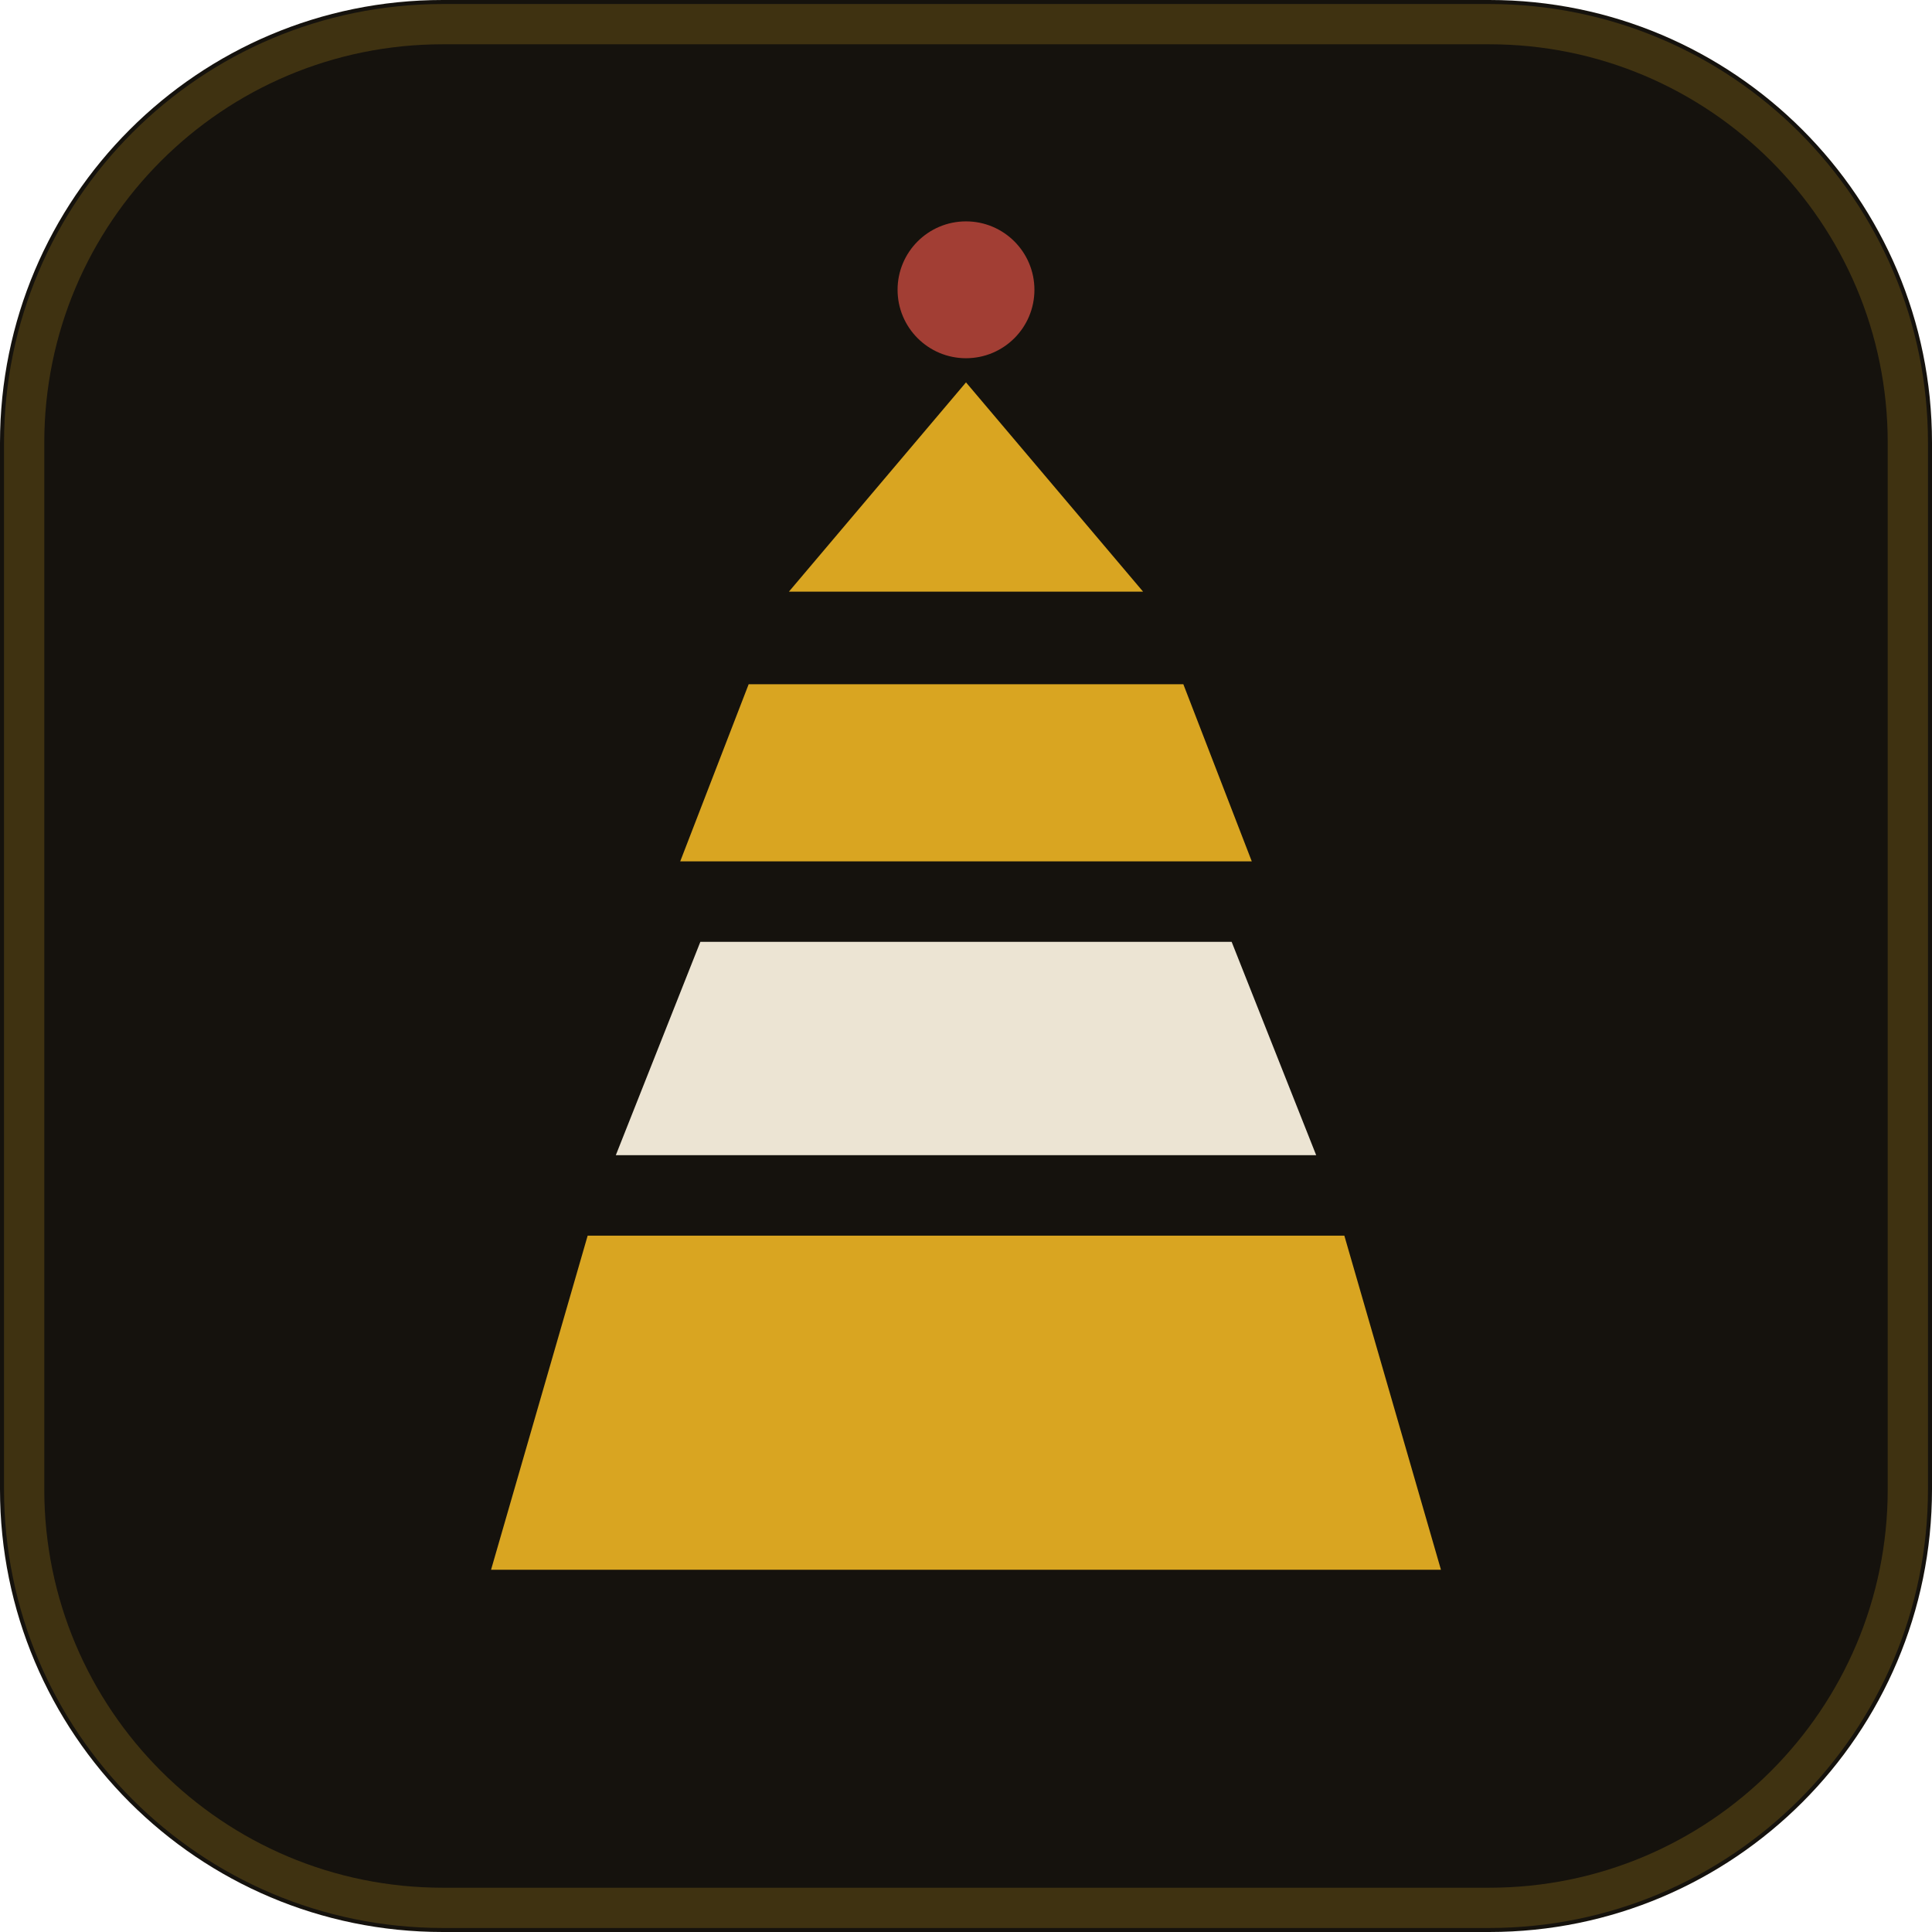
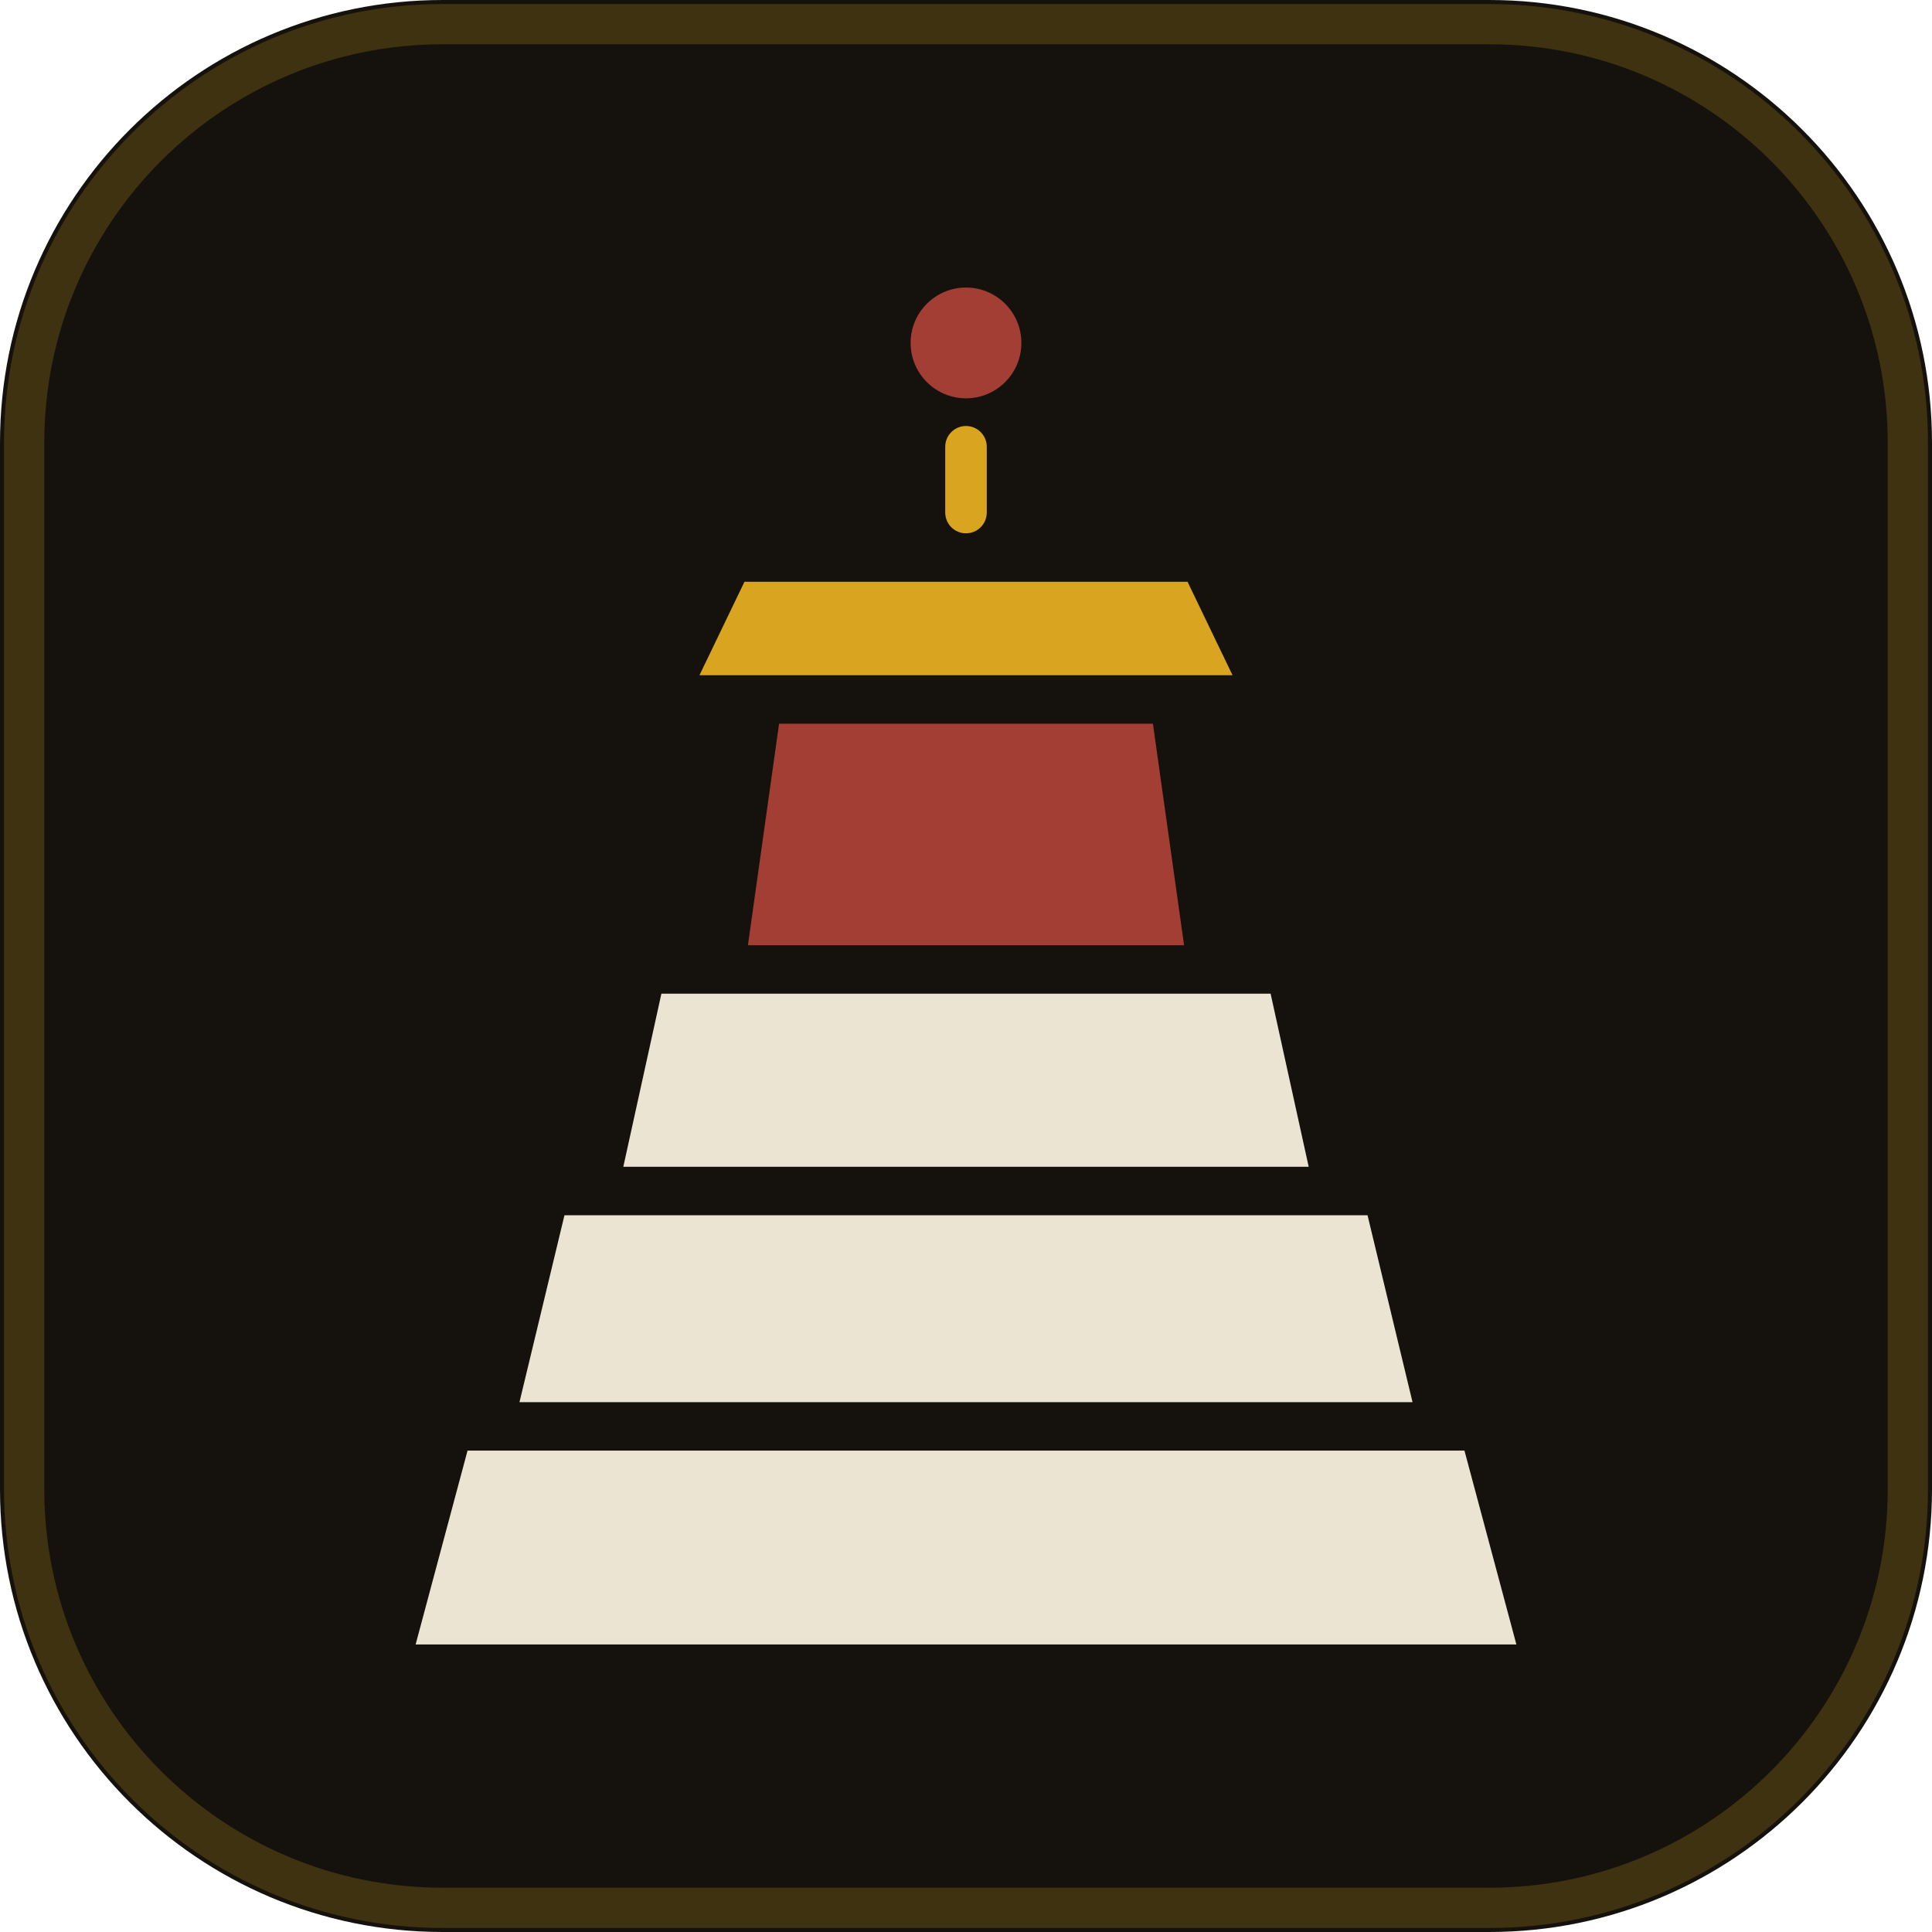
<svg xmlns="http://www.w3.org/2000/svg" width="48" height="48" viewBox="0 0 48 48">
  <rect width="48" height="48" rx="11" fill="#15120d" />
  <rect x="0.6" y="0.6" width="46.8" height="46.8" rx="10.4" fill="none" stroke="#d9a521" stroke-opacity="0.22" />
-   <circle cx="24" cy="7.2" r="1.7" fill="#a23e34" />
-   <path fill="#d9a521" d="M24 9.5l4.4 5.2h-8.8L24 9.5z" />
-   <path fill="#d9a521" d="M18.6 17h10.8l1.7 4.4H16.9L18.6 17z" />
-   <path fill="#ece4d3" d="M17.4 23.4h13.2l2.1 5.3H15.3l2.1-5.3z" />
-   <path fill="#d9a521" d="M14.6 30.7h18.8l2.4 8.3H12.2l2.4-8.3z" />
+   <g transform="translate(3.36,3.36) scale(0.86)">
+     <circle cx="24" cy="6" r="1.6" fill="#a23e34" />
+     <rect x="23.4" y="8.4" width="1.2" height="3.1" rx="0.6" fill="#d9a521" />
+     <path fill="#d9a521" d="M17.6 12.9h12.8l1.3 2.7H16.3l1.3-2.7z" />
+     <path fill="#a23e34" d="M18.6 17h10.8l0.9 6.4H17.7L18.6 17z" />
+     <path fill="#ece4d3" d="M15.2 24.8h17.6l1.1 5H14.1l1.1-5z" />
+     <path fill="#ece4d3" d="M12.4 31.2h23.2l1.3 5.4H11.1l1.3-5.4z" />
+     <path fill="#ece4d3" d="M9.6 38h28.8l1.5 5.6H8.1L9.6 38z" />
+   </g>
</svg>
